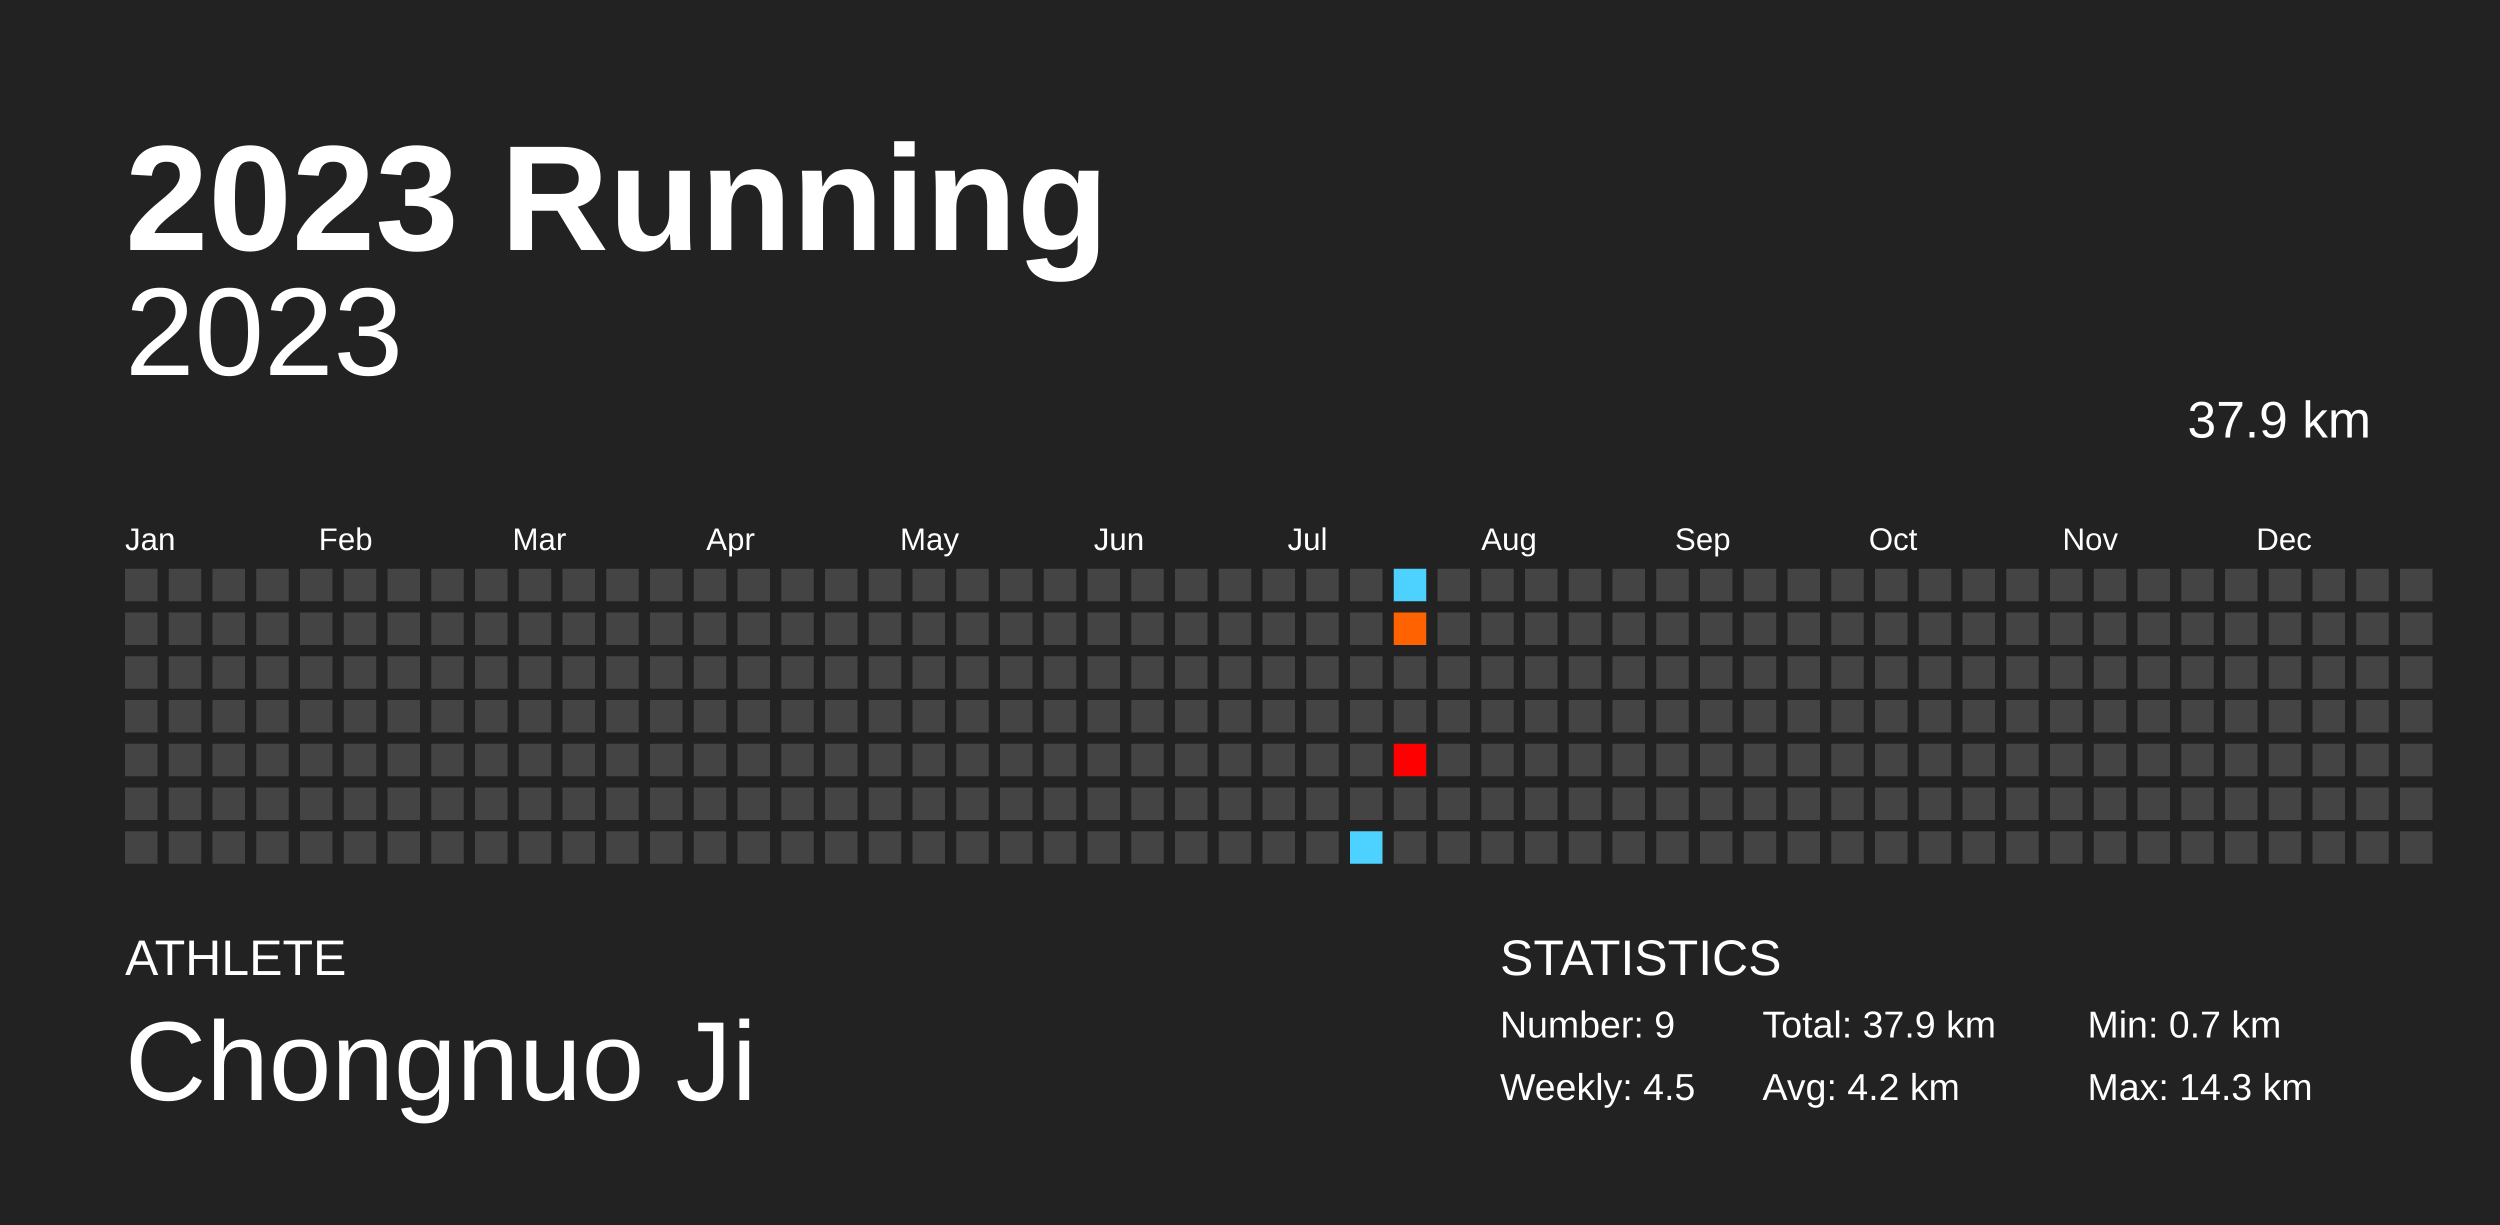
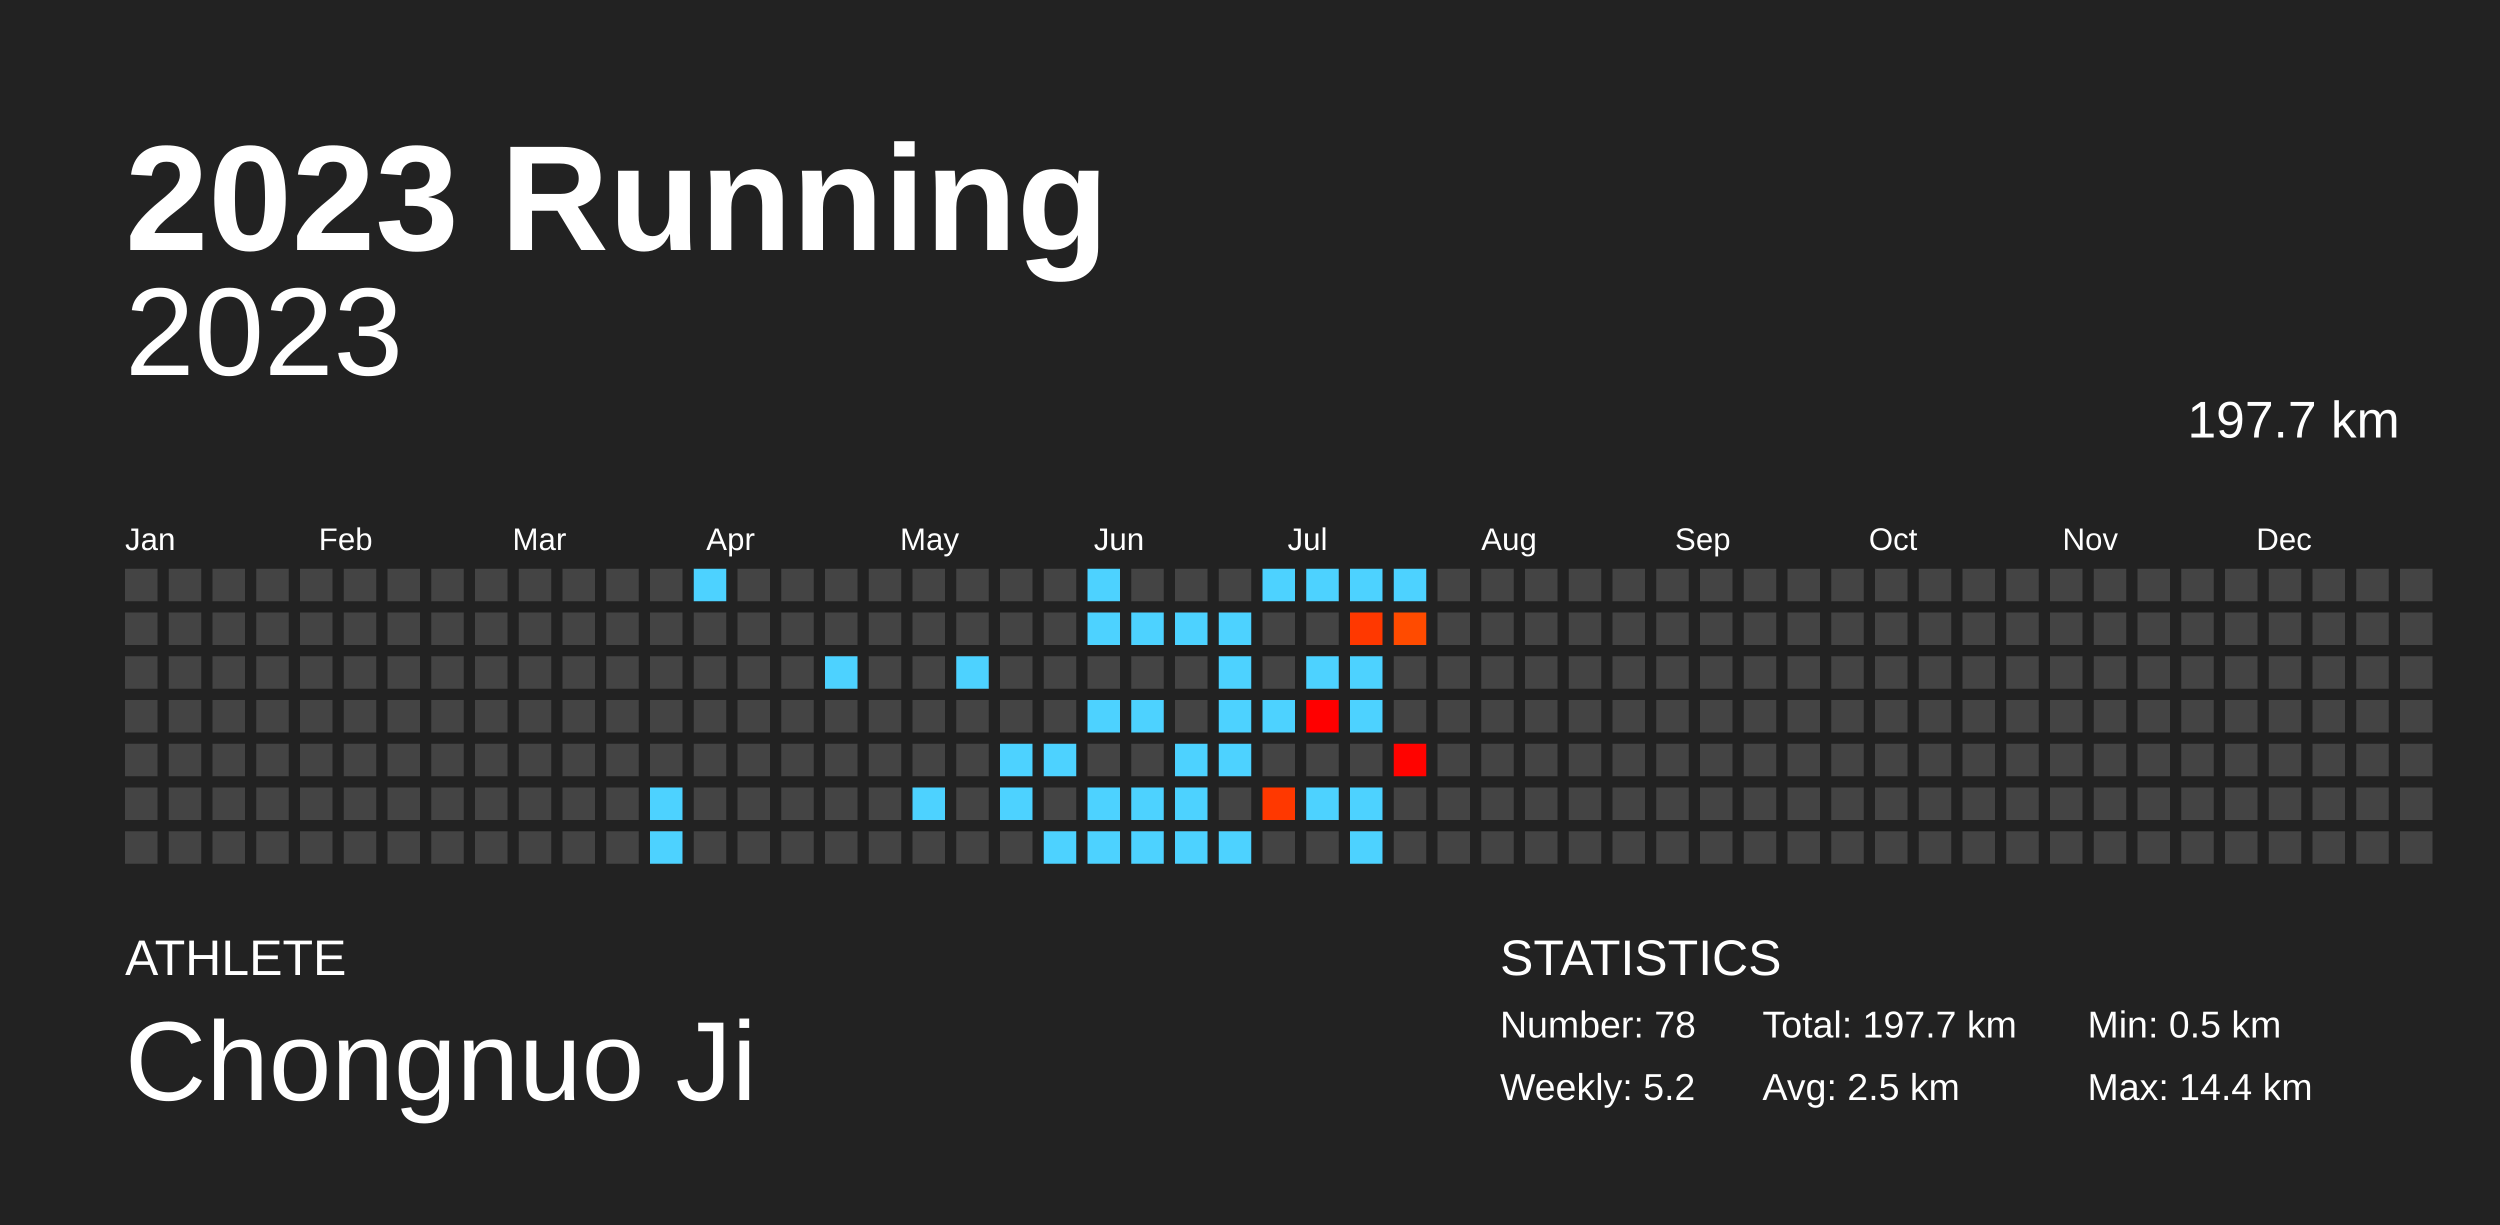
<svg xmlns="http://www.w3.org/2000/svg" baseProfile="full" height="98mm" version="1.1" viewBox="0,0,200,98" width="200mm">
  <defs />
  <rect fill="#222222" height="98" width="200" x="0" y="0" />
  <text fill="#FFFFFF" style="font-size:12px; font-family:Arial; font-weight:bold;" x="10" y="20">2023 Running</text>
  <text fill="#FFFFFF" style="font-size:4px; font-family:Arial" x="10" y="78">ATHLETE</text>
  <text fill="#FFFFFF" style="font-size:9px; font-family:Arial" x="10" y="88">Chongnuo Ji</text>
  <text fill="#FFFFFF" style="font-size:4px; font-family:Arial" x="120" y="78">STATISTICS</text>
-   <text fill="#FFFFFF" style="font-size:3px; font-family:Arial" x="120" y="83">Number: 9</text>
-   <text fill="#FFFFFF" style="font-size:3px; font-family:Arial" x="120" y="88">Weekly: 4.5</text>
-   <text fill="#FFFFFF" style="font-size:3px; font-family:Arial" x="141" y="83">Total: 37.9 km</text>
-   <text fill="#FFFFFF" style="font-size:3px; font-family:Arial" x="141" y="88">Avg: 4.2 km</text>
-   <text fill="#FFFFFF" style="font-size:3px; font-family:Arial" x="167" y="83">Min: 0.7 km</text>
-   <text fill="#FFFFFF" style="font-size:3px; font-family:Arial" x="167" y="88">Max: 14.3 km</text>
+   <text fill="#FFFFFF" style="font-size:3px; font-family:Arial" x="120" y="83">Number: 78</text>
+   <text fill="#FFFFFF" style="font-size:3px; font-family:Arial" x="120" y="88">Weekly: 5.2</text>
+   <text fill="#FFFFFF" style="font-size:3px; font-family:Arial" x="141" y="83">Total: 197.7 km</text>
+   <text fill="#FFFFFF" style="font-size:3px; font-family:Arial" x="141" y="88">Avg: 2.5 km</text>
+   <text fill="#FFFFFF" style="font-size:3px; font-family:Arial" x="167" y="83">Min: 0.5 km</text>
+   <text fill="#FFFFFF" style="font-size:3px; font-family:Arial" x="167" y="88">Max: 14.4 km</text>
  <text alignment-baseline="hanging" fill="#FFFFFF" style="font-size:10.0px; font-family:Arial;" x="10" y="30">2023</text>
-   <text alignment-baseline="hanging" fill="#FFFFFF" style="font-size:4.125px; font-family:Arial;" x="175" y="35">37.9 km</text>
+   <text alignment-baseline="hanging" fill="#FFFFFF" style="font-size:4.125px; font-family:Arial;" x="175" y="35">197.7 km</text>
  <text fill="#FFFFFF" style="font-size:2.5px; font-family:Arial" x="10.0" y="44">Jan</text>
  <text fill="#FFFFFF" style="font-size:2.5px; font-family:Arial" x="25.5" y="44">Feb</text>
  <text fill="#FFFFFF" style="font-size:2.5px; font-family:Arial" x="41.0" y="44">Mar</text>
  <text fill="#FFFFFF" style="font-size:2.5px; font-family:Arial" x="56.5" y="44">Apr</text>
  <text fill="#FFFFFF" style="font-size:2.5px; font-family:Arial" x="72.0" y="44">May</text>
  <text fill="#FFFFFF" style="font-size:2.5px; font-family:Arial" x="87.5" y="44">Jun</text>
  <text fill="#FFFFFF" style="font-size:2.5px; font-family:Arial" x="103.0" y="44">Jul</text>
  <text fill="#FFFFFF" style="font-size:2.5px; font-family:Arial" x="118.5" y="44">Aug</text>
  <text fill="#FFFFFF" style="font-size:2.5px; font-family:Arial" x="134.0" y="44">Sep</text>
  <text fill="#FFFFFF" style="font-size:2.5px; font-family:Arial" x="149.5" y="44">Oct</text>
  <text fill="#FFFFFF" style="font-size:2.5px; font-family:Arial" x="165.0" y="44">Nov</text>
  <text fill="#FFFFFF" style="font-size:2.5px; font-family:Arial" x="180.5" y="44">Dec</text>
  <rect fill="#444444" height="2.6" width="2.6" x="10.0" y="45.5" />
  <rect fill="#444444" height="2.6" width="2.6" x="10.0" y="49.0" />
  <rect fill="#444444" height="2.6" width="2.6" x="10.0" y="52.5" />
  <rect fill="#444444" height="2.6" width="2.6" x="10.0" y="56.0" />
  <rect fill="#444444" height="2.6" width="2.6" x="10.0" y="59.5" />
  <rect fill="#444444" height="2.6" width="2.6" x="10.0" y="63.0" />
  <rect fill="#444444" height="2.6" width="2.6" x="10.0" y="66.5" />
  <rect fill="#444444" height="2.6" width="2.6" x="13.5" y="45.5" />
  <rect fill="#444444" height="2.6" width="2.6" x="13.5" y="49.0" />
  <rect fill="#444444" height="2.6" width="2.6" x="13.5" y="52.5" />
  <rect fill="#444444" height="2.6" width="2.6" x="13.5" y="56.0" />
  <rect fill="#444444" height="2.6" width="2.6" x="13.5" y="59.5" />
  <rect fill="#444444" height="2.6" width="2.6" x="13.5" y="63.0" />
  <rect fill="#444444" height="2.6" width="2.6" x="13.5" y="66.5" />
  <rect fill="#444444" height="2.6" width="2.6" x="17.0" y="45.5" />
  <rect fill="#444444" height="2.6" width="2.6" x="17.0" y="49.0" />
  <rect fill="#444444" height="2.6" width="2.6" x="17.0" y="52.5" />
  <rect fill="#444444" height="2.6" width="2.6" x="17.0" y="56.0" />
  <rect fill="#444444" height="2.6" width="2.6" x="17.0" y="59.5" />
  <rect fill="#444444" height="2.6" width="2.6" x="17.0" y="63.0" />
  <rect fill="#444444" height="2.6" width="2.6" x="17.0" y="66.5" />
  <rect fill="#444444" height="2.6" width="2.6" x="20.5" y="45.5" />
  <rect fill="#444444" height="2.6" width="2.6" x="20.5" y="49.0" />
  <rect fill="#444444" height="2.6" width="2.6" x="20.5" y="52.5" />
  <rect fill="#444444" height="2.6" width="2.6" x="20.5" y="56.0" />
  <rect fill="#444444" height="2.6" width="2.6" x="20.5" y="59.5" />
  <rect fill="#444444" height="2.6" width="2.6" x="20.5" y="63.0" />
  <rect fill="#444444" height="2.6" width="2.6" x="20.5" y="66.5" />
  <rect fill="#444444" height="2.6" width="2.6" x="24.0" y="45.5" />
  <rect fill="#444444" height="2.6" width="2.6" x="24.0" y="49.0" />
  <rect fill="#444444" height="2.6" width="2.6" x="24.0" y="52.5" />
  <rect fill="#444444" height="2.6" width="2.6" x="24.0" y="56.0" />
  <rect fill="#444444" height="2.6" width="2.6" x="24.0" y="59.5" />
  <rect fill="#444444" height="2.6" width="2.6" x="24.0" y="63.0" />
  <rect fill="#444444" height="2.6" width="2.6" x="24.0" y="66.5" />
  <rect fill="#444444" height="2.6" width="2.6" x="27.5" y="45.5" />
  <rect fill="#444444" height="2.6" width="2.6" x="27.5" y="49.0" />
  <rect fill="#444444" height="2.6" width="2.6" x="27.5" y="52.5" />
  <rect fill="#444444" height="2.6" width="2.6" x="27.5" y="56.0" />
  <rect fill="#444444" height="2.6" width="2.6" x="27.5" y="59.5" />
  <rect fill="#444444" height="2.6" width="2.6" x="27.5" y="63.0" />
  <rect fill="#444444" height="2.6" width="2.6" x="27.5" y="66.5" />
  <rect fill="#444444" height="2.6" width="2.6" x="31.0" y="45.5" />
  <rect fill="#444444" height="2.6" width="2.6" x="31.0" y="49.0" />
  <rect fill="#444444" height="2.6" width="2.6" x="31.0" y="52.5" />
  <rect fill="#444444" height="2.6" width="2.6" x="31.0" y="56.0" />
  <rect fill="#444444" height="2.6" width="2.6" x="31.0" y="59.5" />
  <rect fill="#444444" height="2.6" width="2.6" x="31.0" y="63.0" />
  <rect fill="#444444" height="2.6" width="2.6" x="31.0" y="66.5" />
  <rect fill="#444444" height="2.6" width="2.6" x="34.5" y="45.5" />
  <rect fill="#444444" height="2.6" width="2.6" x="34.5" y="49.0" />
  <rect fill="#444444" height="2.6" width="2.6" x="34.5" y="52.5" />
  <rect fill="#444444" height="2.6" width="2.6" x="34.5" y="56.0" />
  <rect fill="#444444" height="2.6" width="2.6" x="34.5" y="59.5" />
  <rect fill="#444444" height="2.6" width="2.6" x="34.5" y="63.0" />
  <rect fill="#444444" height="2.6" width="2.6" x="34.5" y="66.5" />
  <rect fill="#444444" height="2.6" width="2.6" x="38.0" y="45.5" />
  <rect fill="#444444" height="2.6" width="2.6" x="38.0" y="49.0" />
  <rect fill="#444444" height="2.6" width="2.6" x="38.0" y="52.5" />
  <rect fill="#444444" height="2.6" width="2.6" x="38.0" y="56.0" />
  <rect fill="#444444" height="2.6" width="2.6" x="38.0" y="59.5" />
  <rect fill="#444444" height="2.6" width="2.6" x="38.0" y="63.0" />
  <rect fill="#444444" height="2.6" width="2.6" x="38.0" y="66.5" />
  <rect fill="#444444" height="2.6" width="2.6" x="41.5" y="45.5" />
  <rect fill="#444444" height="2.6" width="2.6" x="41.5" y="49.0" />
  <rect fill="#444444" height="2.6" width="2.6" x="41.5" y="52.5" />
  <rect fill="#444444" height="2.6" width="2.6" x="41.5" y="56.0" />
  <rect fill="#444444" height="2.6" width="2.6" x="41.5" y="59.5" />
  <rect fill="#444444" height="2.6" width="2.6" x="41.5" y="63.0" />
  <rect fill="#444444" height="2.6" width="2.6" x="41.5" y="66.5" />
  <rect fill="#444444" height="2.6" width="2.6" x="45.0" y="45.5" />
  <rect fill="#444444" height="2.6" width="2.6" x="45.0" y="49.0" />
  <rect fill="#444444" height="2.6" width="2.6" x="45.0" y="52.5" />
  <rect fill="#444444" height="2.6" width="2.6" x="45.0" y="56.0" />
  <rect fill="#444444" height="2.6" width="2.6" x="45.0" y="59.5" />
  <rect fill="#444444" height="2.6" width="2.6" x="45.0" y="63.0" />
  <rect fill="#444444" height="2.6" width="2.6" x="45.0" y="66.5" />
  <rect fill="#444444" height="2.6" width="2.6" x="48.5" y="45.5" />
  <rect fill="#444444" height="2.6" width="2.6" x="48.5" y="49.0" />
  <rect fill="#444444" height="2.6" width="2.6" x="48.5" y="52.5" />
  <rect fill="#444444" height="2.6" width="2.6" x="48.5" y="56.0" />
  <rect fill="#444444" height="2.6" width="2.6" x="48.5" y="59.5" />
  <rect fill="#444444" height="2.6" width="2.6" x="48.5" y="63.0" />
  <rect fill="#444444" height="2.6" width="2.6" x="48.5" y="66.5" />
  <rect fill="#444444" height="2.6" width="2.6" x="52.0" y="45.5" />
  <rect fill="#444444" height="2.6" width="2.6" x="52.0" y="49.0" />
  <rect fill="#444444" height="2.6" width="2.6" x="52.0" y="52.5" />
  <rect fill="#444444" height="2.6" width="2.6" x="52.0" y="56.0" />
  <rect fill="#444444" height="2.6" width="2.6" x="52.0" y="59.5" />
-   <rect fill="#444444" height="2.6" width="2.6" x="52.0" y="63.0" />
-   <rect fill="#444444" height="2.6" width="2.6" x="52.0" y="66.5" />
-   <rect fill="#444444" height="2.6" width="2.6" x="55.5" y="45.5" />
+   <rect fill="#4dd2ff" height="2.6" width="2.6" x="52.0" y="63.0" />
+   <rect fill="#4dd2ff" height="2.6" width="2.6" x="52.0" y="66.5" />
+   <rect fill="#4dd2ff" height="2.6" width="2.6" x="55.5" y="45.5" />
  <rect fill="#444444" height="2.6" width="2.6" x="55.5" y="49.0" />
  <rect fill="#444444" height="2.6" width="2.6" x="55.5" y="52.5" />
  <rect fill="#444444" height="2.6" width="2.6" x="55.5" y="56.0" />
  <rect fill="#444444" height="2.6" width="2.6" x="55.5" y="59.5" />
  <rect fill="#444444" height="2.6" width="2.6" x="55.5" y="63.0" />
  <rect fill="#444444" height="2.6" width="2.6" x="55.5" y="66.5" />
  <rect fill="#444444" height="2.6" width="2.6" x="59.0" y="45.5" />
  <rect fill="#444444" height="2.6" width="2.6" x="59.0" y="49.0" />
  <rect fill="#444444" height="2.6" width="2.6" x="59.0" y="52.5" />
  <rect fill="#444444" height="2.6" width="2.6" x="59.0" y="56.0" />
  <rect fill="#444444" height="2.6" width="2.6" x="59.0" y="59.5" />
  <rect fill="#444444" height="2.6" width="2.6" x="59.0" y="63.0" />
  <rect fill="#444444" height="2.6" width="2.6" x="59.0" y="66.5" />
  <rect fill="#444444" height="2.6" width="2.6" x="62.5" y="45.5" />
  <rect fill="#444444" height="2.6" width="2.6" x="62.5" y="49.0" />
  <rect fill="#444444" height="2.6" width="2.6" x="62.5" y="52.5" />
  <rect fill="#444444" height="2.6" width="2.6" x="62.5" y="56.0" />
  <rect fill="#444444" height="2.6" width="2.6" x="62.5" y="59.5" />
  <rect fill="#444444" height="2.6" width="2.6" x="62.5" y="63.0" />
  <rect fill="#444444" height="2.6" width="2.6" x="62.5" y="66.5" />
  <rect fill="#444444" height="2.6" width="2.6" x="66.0" y="45.5" />
  <rect fill="#444444" height="2.6" width="2.6" x="66.0" y="49.0" />
-   <rect fill="#444444" height="2.6" width="2.6" x="66.0" y="52.5" />
+   <rect fill="#4dd2ff" height="2.6" width="2.6" x="66.0" y="52.5" />
  <rect fill="#444444" height="2.6" width="2.6" x="66.0" y="56.0" />
  <rect fill="#444444" height="2.6" width="2.6" x="66.0" y="59.5" />
  <rect fill="#444444" height="2.6" width="2.6" x="66.0" y="63.0" />
  <rect fill="#444444" height="2.6" width="2.6" x="66.0" y="66.5" />
  <rect fill="#444444" height="2.6" width="2.6" x="69.5" y="45.5" />
  <rect fill="#444444" height="2.6" width="2.6" x="69.5" y="49.0" />
  <rect fill="#444444" height="2.6" width="2.6" x="69.5" y="52.5" />
  <rect fill="#444444" height="2.6" width="2.6" x="69.5" y="56.0" />
  <rect fill="#444444" height="2.6" width="2.6" x="69.5" y="59.5" />
  <rect fill="#444444" height="2.6" width="2.6" x="69.5" y="63.0" />
  <rect fill="#444444" height="2.6" width="2.6" x="69.5" y="66.5" />
  <rect fill="#444444" height="2.6" width="2.6" x="73.0" y="45.5" />
  <rect fill="#444444" height="2.6" width="2.6" x="73.0" y="49.0" />
  <rect fill="#444444" height="2.6" width="2.6" x="73.0" y="52.5" />
  <rect fill="#444444" height="2.6" width="2.6" x="73.0" y="56.0" />
  <rect fill="#444444" height="2.6" width="2.6" x="73.0" y="59.5" />
-   <rect fill="#444444" height="2.6" width="2.6" x="73.0" y="63.0" />
+   <rect fill="#4dd2ff" height="2.6" width="2.6" x="73.0" y="63.0" />
  <rect fill="#444444" height="2.6" width="2.6" x="73.0" y="66.5" />
  <rect fill="#444444" height="2.6" width="2.6" x="76.5" y="45.5" />
  <rect fill="#444444" height="2.6" width="2.6" x="76.5" y="49.0" />
-   <rect fill="#444444" height="2.6" width="2.6" x="76.5" y="52.5" />
+   <rect fill="#4dd2ff" height="2.6" width="2.6" x="76.5" y="52.5" />
  <rect fill="#444444" height="2.6" width="2.6" x="76.5" y="56.0" />
  <rect fill="#444444" height="2.6" width="2.6" x="76.5" y="59.5" />
  <rect fill="#444444" height="2.6" width="2.6" x="76.5" y="63.0" />
  <rect fill="#444444" height="2.6" width="2.6" x="76.5" y="66.5" />
  <rect fill="#444444" height="2.6" width="2.6" x="80.0" y="45.5" />
  <rect fill="#444444" height="2.6" width="2.6" x="80.0" y="49.0" />
  <rect fill="#444444" height="2.6" width="2.6" x="80.0" y="52.5" />
  <rect fill="#444444" height="2.6" width="2.6" x="80.0" y="56.0" />
-   <rect fill="#444444" height="2.6" width="2.6" x="80.0" y="59.5" />
-   <rect fill="#444444" height="2.6" width="2.6" x="80.0" y="63.0" />
+   <rect fill="#4dd2ff" height="2.6" width="2.6" x="80.0" y="59.5" />
+   <rect fill="#4dd2ff" height="2.6" width="2.6" x="80.0" y="63.0" />
  <rect fill="#444444" height="2.6" width="2.6" x="80.0" y="66.5" />
  <rect fill="#444444" height="2.6" width="2.6" x="83.5" y="45.5" />
  <rect fill="#444444" height="2.6" width="2.6" x="83.5" y="49.0" />
  <rect fill="#444444" height="2.6" width="2.6" x="83.5" y="52.5" />
  <rect fill="#444444" height="2.6" width="2.6" x="83.5" y="56.0" />
-   <rect fill="#444444" height="2.6" width="2.6" x="83.5" y="59.5" />
+   <rect fill="#4dd2ff" height="2.6" width="2.6" x="83.5" y="59.5" />
  <rect fill="#444444" height="2.6" width="2.6" x="83.5" y="63.0" />
-   <rect fill="#444444" height="2.6" width="2.6" x="83.5" y="66.5" />
-   <rect fill="#444444" height="2.6" width="2.6" x="87.0" y="45.5" />
-   <rect fill="#444444" height="2.6" width="2.6" x="87.0" y="49.0" />
+   <rect fill="#4dd2ff" height="2.6" width="2.6" x="83.5" y="66.5" />
+   <rect fill="#4dd2ff" height="2.6" width="2.6" x="87.0" y="45.5" />
+   <rect fill="#4dd2ff" height="2.6" width="2.6" x="87.0" y="49.0" />
  <rect fill="#444444" height="2.6" width="2.6" x="87.0" y="52.5" />
-   <rect fill="#444444" height="2.6" width="2.6" x="87.0" y="56.0" />
+   <rect fill="#4dd2ff" height="2.6" width="2.6" x="87.0" y="56.0" />
  <rect fill="#444444" height="2.6" width="2.6" x="87.0" y="59.5" />
-   <rect fill="#444444" height="2.6" width="2.6" x="87.0" y="63.0" />
-   <rect fill="#444444" height="2.6" width="2.6" x="87.0" y="66.5" />
+   <rect fill="#4dd2ff" height="2.6" width="2.6" x="87.0" y="63.0" />
+   <rect fill="#4dd2ff" height="2.6" width="2.6" x="87.0" y="66.5" />
  <rect fill="#444444" height="2.6" width="2.6" x="90.5" y="45.5" />
-   <rect fill="#444444" height="2.6" width="2.6" x="90.5" y="49.0" />
+   <rect fill="#4dd2ff" height="2.6" width="2.6" x="90.5" y="49.0" />
  <rect fill="#444444" height="2.6" width="2.6" x="90.5" y="52.5" />
-   <rect fill="#444444" height="2.6" width="2.6" x="90.5" y="56.0" />
+   <rect fill="#4dd2ff" height="2.6" width="2.6" x="90.5" y="56.0" />
  <rect fill="#444444" height="2.6" width="2.6" x="90.5" y="59.5" />
-   <rect fill="#444444" height="2.6" width="2.6" x="90.5" y="63.0" />
-   <rect fill="#444444" height="2.6" width="2.6" x="90.5" y="66.5" />
+   <rect fill="#4dd2ff" height="2.6" width="2.6" x="90.5" y="63.0" />
+   <rect fill="#4dd2ff" height="2.6" width="2.6" x="90.5" y="66.5" />
  <rect fill="#444444" height="2.6" width="2.6" x="94.0" y="45.5" />
-   <rect fill="#444444" height="2.6" width="2.6" x="94.0" y="49.0" />
+   <rect fill="#4dd2ff" height="2.6" width="2.6" x="94.0" y="49.0" />
  <rect fill="#444444" height="2.6" width="2.6" x="94.0" y="52.5" />
  <rect fill="#444444" height="2.6" width="2.6" x="94.0" y="56.0" />
-   <rect fill="#444444" height="2.6" width="2.6" x="94.0" y="59.5" />
-   <rect fill="#444444" height="2.6" width="2.6" x="94.0" y="63.0" />
-   <rect fill="#444444" height="2.6" width="2.6" x="94.0" y="66.5" />
+   <rect fill="#4dd2ff" height="2.6" width="2.6" x="94.0" y="59.5" />
+   <rect fill="#4dd2ff" height="2.6" width="2.6" x="94.0" y="63.0" />
+   <rect fill="#4dd2ff" height="2.6" width="2.6" x="94.0" y="66.5" />
  <rect fill="#444444" height="2.6" width="2.6" x="97.5" y="45.5" />
-   <rect fill="#444444" height="2.6" width="2.6" x="97.5" y="49.0" />
-   <rect fill="#444444" height="2.6" width="2.6" x="97.5" y="52.5" />
-   <rect fill="#444444" height="2.6" width="2.6" x="97.5" y="56.0" />
-   <rect fill="#444444" height="2.6" width="2.6" x="97.5" y="59.5" />
+   <rect fill="#4dd2ff" height="2.6" width="2.6" x="97.5" y="49.0" />
+   <rect fill="#4dd2ff" height="2.6" width="2.6" x="97.5" y="52.5" />
+   <rect fill="#4dd2ff" height="2.6" width="2.6" x="97.5" y="56.0" />
+   <rect fill="#4dd2ff" height="2.6" width="2.6" x="97.5" y="59.5" />
  <rect fill="#444444" height="2.6" width="2.6" x="97.5" y="63.0" />
-   <rect fill="#444444" height="2.6" width="2.6" x="97.5" y="66.5" />
-   <rect fill="#444444" height="2.6" width="2.6" x="101.0" y="45.5" />
+   <rect fill="#4dd2ff" height="2.6" width="2.6" x="97.5" y="66.5" />
+   <rect fill="#4dd2ff" height="2.6" width="2.6" x="101.0" y="45.5" />
  <rect fill="#444444" height="2.6" width="2.6" x="101.0" y="49.0" />
  <rect fill="#444444" height="2.6" width="2.6" x="101.0" y="52.5" />
-   <rect fill="#444444" height="2.6" width="2.6" x="101.0" y="56.0" />
+   <rect fill="#4dd2ff" height="2.6" width="2.6" x="101.0" y="56.0" />
  <rect fill="#444444" height="2.6" width="2.6" x="101.0" y="59.5" />
-   <rect fill="#444444" height="2.6" width="2.6" x="101.0" y="63.0" />
+   <rect fill="#ff3800" height="2.6" width="2.6" x="101.0" y="63.0" />
  <rect fill="#444444" height="2.6" width="2.6" x="101.0" y="66.5" />
-   <rect fill="#444444" height="2.6" width="2.6" x="104.5" y="45.5" />
+   <rect fill="#4dd2ff" height="2.6" width="2.6" x="104.5" y="45.5" />
  <rect fill="#444444" height="2.6" width="2.6" x="104.5" y="49.0" />
-   <rect fill="#444444" height="2.6" width="2.6" x="104.5" y="52.5" />
-   <rect fill="#444444" height="2.6" width="2.6" x="104.5" y="56.0" />
+   <rect fill="#4dd2ff" height="2.6" width="2.6" x="104.5" y="52.5" />
+   <rect fill="#ff0000" height="2.6" width="2.6" x="104.5" y="56.0" />
  <rect fill="#444444" height="2.6" width="2.6" x="104.5" y="59.5" />
-   <rect fill="#444444" height="2.6" width="2.6" x="104.5" y="63.0" />
+   <rect fill="#4dd2ff" height="2.6" width="2.6" x="104.5" y="63.0" />
  <rect fill="#444444" height="2.6" width="2.6" x="104.5" y="66.5" />
-   <rect fill="#444444" height="2.6" width="2.6" x="108.0" y="45.5" />
-   <rect fill="#444444" height="2.6" width="2.6" x="108.0" y="49.0" />
-   <rect fill="#444444" height="2.6" width="2.6" x="108.0" y="52.5" />
-   <rect fill="#444444" height="2.6" width="2.6" x="108.0" y="56.0" />
+   <rect fill="#4dd2ff" height="2.6" width="2.6" x="108.0" y="45.5" />
+   <rect fill="#ff3800" height="2.6" width="2.6" x="108.0" y="49.0" />
+   <rect fill="#4dd2ff" height="2.6" width="2.6" x="108.0" y="52.5" />
+   <rect fill="#4dd2ff" height="2.6" width="2.6" x="108.0" y="56.0" />
  <rect fill="#444444" height="2.6" width="2.6" x="108.0" y="59.5" />
-   <rect fill="#444444" height="2.6" width="2.6" x="108.0" y="63.0" />
+   <rect fill="#4dd2ff" height="2.6" width="2.6" x="108.0" y="63.0" />
  <rect fill="#4dd2ff" height="2.6" width="2.6" x="108.0" y="66.5" />
  <rect fill="#4dd2ff" height="2.6" width="2.6" x="111.5" y="45.5" />
-   <rect fill="#ff6200" height="2.6" width="2.6" x="111.5" y="49.0" />
+   <rect fill="#ff4b00" height="2.6" width="2.6" x="111.5" y="49.0" />
  <rect fill="#444444" height="2.6" width="2.6" x="111.5" y="52.5" />
  <rect fill="#444444" height="2.6" width="2.6" x="111.5" y="56.0" />
-   <rect fill="#ff0000" height="2.6" width="2.6" x="111.5" y="59.5" />
+   <rect fill="#ff0300" height="2.6" width="2.6" x="111.5" y="59.5" />
  <rect fill="#444444" height="2.6" width="2.6" x="111.5" y="63.0" />
  <rect fill="#444444" height="2.6" width="2.6" x="111.5" y="66.5" />
  <rect fill="#444444" height="2.6" width="2.6" x="115.0" y="45.5" />
  <rect fill="#444444" height="2.6" width="2.6" x="115.0" y="49.0" />
  <rect fill="#444444" height="2.6" width="2.6" x="115.0" y="52.5" />
  <rect fill="#444444" height="2.6" width="2.6" x="115.0" y="56.0" />
  <rect fill="#444444" height="2.6" width="2.6" x="115.0" y="59.5" />
  <rect fill="#444444" height="2.6" width="2.6" x="115.0" y="63.0" />
  <rect fill="#444444" height="2.6" width="2.6" x="115.0" y="66.5" />
  <rect fill="#444444" height="2.6" width="2.6" x="118.5" y="45.5" />
  <rect fill="#444444" height="2.6" width="2.6" x="118.5" y="49.0" />
  <rect fill="#444444" height="2.6" width="2.6" x="118.5" y="52.5" />
  <rect fill="#444444" height="2.6" width="2.6" x="118.5" y="56.0" />
  <rect fill="#444444" height="2.6" width="2.6" x="118.5" y="59.5" />
  <rect fill="#444444" height="2.6" width="2.6" x="118.5" y="63.0" />
  <rect fill="#444444" height="2.6" width="2.6" x="118.5" y="66.5" />
  <rect fill="#444444" height="2.6" width="2.6" x="122.0" y="45.5" />
  <rect fill="#444444" height="2.6" width="2.6" x="122.0" y="49.0" />
  <rect fill="#444444" height="2.6" width="2.6" x="122.0" y="52.5" />
  <rect fill="#444444" height="2.6" width="2.6" x="122.0" y="56.0" />
  <rect fill="#444444" height="2.6" width="2.6" x="122.0" y="59.5" />
  <rect fill="#444444" height="2.6" width="2.6" x="122.0" y="63.0" />
  <rect fill="#444444" height="2.6" width="2.6" x="122.0" y="66.5" />
  <rect fill="#444444" height="2.6" width="2.6" x="125.5" y="45.5" />
  <rect fill="#444444" height="2.6" width="2.6" x="125.5" y="49.0" />
  <rect fill="#444444" height="2.6" width="2.6" x="125.5" y="52.5" />
  <rect fill="#444444" height="2.6" width="2.6" x="125.5" y="56.0" />
  <rect fill="#444444" height="2.6" width="2.6" x="125.5" y="59.5" />
  <rect fill="#444444" height="2.6" width="2.6" x="125.5" y="63.0" />
  <rect fill="#444444" height="2.6" width="2.6" x="125.5" y="66.5" />
  <rect fill="#444444" height="2.6" width="2.6" x="129.0" y="45.5" />
  <rect fill="#444444" height="2.6" width="2.6" x="129.0" y="49.0" />
  <rect fill="#444444" height="2.6" width="2.6" x="129.0" y="52.5" />
  <rect fill="#444444" height="2.6" width="2.6" x="129.0" y="56.0" />
  <rect fill="#444444" height="2.6" width="2.6" x="129.0" y="59.5" />
  <rect fill="#444444" height="2.6" width="2.6" x="129.0" y="63.0" />
  <rect fill="#444444" height="2.6" width="2.6" x="129.0" y="66.5" />
  <rect fill="#444444" height="2.6" width="2.6" x="132.5" y="45.5" />
  <rect fill="#444444" height="2.6" width="2.6" x="132.5" y="49.0" />
  <rect fill="#444444" height="2.6" width="2.6" x="132.5" y="52.5" />
  <rect fill="#444444" height="2.6" width="2.6" x="132.5" y="56.0" />
  <rect fill="#444444" height="2.6" width="2.6" x="132.5" y="59.5" />
  <rect fill="#444444" height="2.6" width="2.6" x="132.5" y="63.0" />
  <rect fill="#444444" height="2.6" width="2.6" x="132.5" y="66.5" />
  <rect fill="#444444" height="2.6" width="2.6" x="136.0" y="45.5" />
  <rect fill="#444444" height="2.6" width="2.6" x="136.0" y="49.0" />
  <rect fill="#444444" height="2.6" width="2.6" x="136.0" y="52.5" />
  <rect fill="#444444" height="2.6" width="2.6" x="136.0" y="56.0" />
  <rect fill="#444444" height="2.6" width="2.6" x="136.0" y="59.5" />
  <rect fill="#444444" height="2.6" width="2.6" x="136.0" y="63.0" />
  <rect fill="#444444" height="2.6" width="2.6" x="136.0" y="66.5" />
  <rect fill="#444444" height="2.6" width="2.6" x="139.5" y="45.5" />
  <rect fill="#444444" height="2.6" width="2.6" x="139.5" y="49.0" />
  <rect fill="#444444" height="2.6" width="2.6" x="139.5" y="52.5" />
  <rect fill="#444444" height="2.6" width="2.6" x="139.5" y="56.0" />
  <rect fill="#444444" height="2.6" width="2.6" x="139.5" y="59.5" />
  <rect fill="#444444" height="2.6" width="2.6" x="139.5" y="63.0" />
  <rect fill="#444444" height="2.6" width="2.6" x="139.5" y="66.5" />
  <rect fill="#444444" height="2.6" width="2.6" x="143.0" y="45.5" />
  <rect fill="#444444" height="2.6" width="2.6" x="143.0" y="49.0" />
  <rect fill="#444444" height="2.6" width="2.6" x="143.0" y="52.5" />
  <rect fill="#444444" height="2.6" width="2.6" x="143.0" y="56.0" />
  <rect fill="#444444" height="2.6" width="2.6" x="143.0" y="59.5" />
  <rect fill="#444444" height="2.6" width="2.6" x="143.0" y="63.0" />
  <rect fill="#444444" height="2.6" width="2.6" x="143.0" y="66.5" />
  <rect fill="#444444" height="2.6" width="2.6" x="146.5" y="45.5" />
  <rect fill="#444444" height="2.6" width="2.6" x="146.5" y="49.0" />
  <rect fill="#444444" height="2.6" width="2.6" x="146.5" y="52.5" />
  <rect fill="#444444" height="2.6" width="2.6" x="146.5" y="56.0" />
  <rect fill="#444444" height="2.6" width="2.6" x="146.5" y="59.5" />
  <rect fill="#444444" height="2.6" width="2.6" x="146.5" y="63.0" />
  <rect fill="#444444" height="2.6" width="2.6" x="146.5" y="66.5" />
  <rect fill="#444444" height="2.6" width="2.6" x="150.0" y="45.5" />
  <rect fill="#444444" height="2.6" width="2.6" x="150.0" y="49.0" />
  <rect fill="#444444" height="2.6" width="2.6" x="150.0" y="52.5" />
  <rect fill="#444444" height="2.6" width="2.6" x="150.0" y="56.0" />
  <rect fill="#444444" height="2.6" width="2.6" x="150.0" y="59.5" />
  <rect fill="#444444" height="2.6" width="2.6" x="150.0" y="63.0" />
  <rect fill="#444444" height="2.6" width="2.6" x="150.0" y="66.5" />
  <rect fill="#444444" height="2.6" width="2.6" x="153.5" y="45.5" />
  <rect fill="#444444" height="2.6" width="2.6" x="153.5" y="49.0" />
  <rect fill="#444444" height="2.6" width="2.6" x="153.5" y="52.5" />
  <rect fill="#444444" height="2.6" width="2.6" x="153.5" y="56.0" />
  <rect fill="#444444" height="2.6" width="2.6" x="153.5" y="59.5" />
  <rect fill="#444444" height="2.6" width="2.6" x="153.5" y="63.0" />
  <rect fill="#444444" height="2.6" width="2.6" x="153.5" y="66.5" />
  <rect fill="#444444" height="2.6" width="2.6" x="157.0" y="45.5" />
  <rect fill="#444444" height="2.6" width="2.6" x="157.0" y="49.0" />
  <rect fill="#444444" height="2.6" width="2.6" x="157.0" y="52.5" />
  <rect fill="#444444" height="2.6" width="2.6" x="157.0" y="56.0" />
  <rect fill="#444444" height="2.6" width="2.6" x="157.0" y="59.5" />
  <rect fill="#444444" height="2.6" width="2.6" x="157.0" y="63.0" />
  <rect fill="#444444" height="2.6" width="2.6" x="157.0" y="66.5" />
  <rect fill="#444444" height="2.6" width="2.6" x="160.5" y="45.5" />
  <rect fill="#444444" height="2.6" width="2.6" x="160.5" y="49.0" />
  <rect fill="#444444" height="2.6" width="2.6" x="160.5" y="52.5" />
  <rect fill="#444444" height="2.6" width="2.6" x="160.5" y="56.0" />
  <rect fill="#444444" height="2.6" width="2.6" x="160.5" y="59.5" />
  <rect fill="#444444" height="2.6" width="2.6" x="160.5" y="63.0" />
  <rect fill="#444444" height="2.6" width="2.6" x="160.5" y="66.5" />
  <rect fill="#444444" height="2.6" width="2.6" x="164.0" y="45.5" />
  <rect fill="#444444" height="2.6" width="2.6" x="164.0" y="49.0" />
  <rect fill="#444444" height="2.6" width="2.6" x="164.0" y="52.5" />
  <rect fill="#444444" height="2.6" width="2.6" x="164.0" y="56.0" />
  <rect fill="#444444" height="2.6" width="2.6" x="164.0" y="59.5" />
  <rect fill="#444444" height="2.6" width="2.6" x="164.0" y="63.0" />
  <rect fill="#444444" height="2.6" width="2.6" x="164.0" y="66.5" />
  <rect fill="#444444" height="2.6" width="2.6" x="167.5" y="45.5" />
  <rect fill="#444444" height="2.6" width="2.6" x="167.5" y="49.0" />
  <rect fill="#444444" height="2.6" width="2.6" x="167.5" y="52.5" />
  <rect fill="#444444" height="2.6" width="2.6" x="167.5" y="56.0" />
  <rect fill="#444444" height="2.6" width="2.6" x="167.5" y="59.5" />
  <rect fill="#444444" height="2.6" width="2.6" x="167.5" y="63.0" />
  <rect fill="#444444" height="2.6" width="2.6" x="167.5" y="66.5" />
  <rect fill="#444444" height="2.6" width="2.6" x="171.0" y="45.5" />
  <rect fill="#444444" height="2.6" width="2.6" x="171.0" y="49.0" />
  <rect fill="#444444" height="2.6" width="2.6" x="171.0" y="52.5" />
  <rect fill="#444444" height="2.6" width="2.6" x="171.0" y="56.0" />
  <rect fill="#444444" height="2.6" width="2.6" x="171.0" y="59.5" />
  <rect fill="#444444" height="2.6" width="2.6" x="171.0" y="63.0" />
  <rect fill="#444444" height="2.6" width="2.6" x="171.0" y="66.5" />
  <rect fill="#444444" height="2.6" width="2.6" x="174.5" y="45.5" />
  <rect fill="#444444" height="2.6" width="2.6" x="174.5" y="49.0" />
  <rect fill="#444444" height="2.6" width="2.6" x="174.5" y="52.5" />
  <rect fill="#444444" height="2.6" width="2.6" x="174.5" y="56.0" />
  <rect fill="#444444" height="2.6" width="2.6" x="174.5" y="59.5" />
  <rect fill="#444444" height="2.6" width="2.6" x="174.5" y="63.0" />
  <rect fill="#444444" height="2.6" width="2.6" x="174.5" y="66.5" />
  <rect fill="#444444" height="2.6" width="2.6" x="178.0" y="45.5" />
  <rect fill="#444444" height="2.6" width="2.6" x="178.0" y="49.0" />
  <rect fill="#444444" height="2.6" width="2.6" x="178.0" y="52.5" />
  <rect fill="#444444" height="2.6" width="2.6" x="178.0" y="56.0" />
  <rect fill="#444444" height="2.6" width="2.6" x="178.0" y="59.5" />
  <rect fill="#444444" height="2.6" width="2.6" x="178.0" y="63.0" />
  <rect fill="#444444" height="2.6" width="2.6" x="178.0" y="66.5" />
  <rect fill="#444444" height="2.6" width="2.6" x="181.5" y="45.5" />
  <rect fill="#444444" height="2.6" width="2.6" x="181.5" y="49.0" />
  <rect fill="#444444" height="2.6" width="2.6" x="181.5" y="52.5" />
  <rect fill="#444444" height="2.6" width="2.6" x="181.5" y="56.0" />
  <rect fill="#444444" height="2.6" width="2.6" x="181.5" y="59.5" />
  <rect fill="#444444" height="2.6" width="2.6" x="181.5" y="63.0" />
  <rect fill="#444444" height="2.6" width="2.6" x="181.5" y="66.5" />
  <rect fill="#444444" height="2.6" width="2.6" x="185.0" y="45.5" />
  <rect fill="#444444" height="2.6" width="2.6" x="185.0" y="49.0" />
  <rect fill="#444444" height="2.6" width="2.6" x="185.0" y="52.5" />
  <rect fill="#444444" height="2.6" width="2.6" x="185.0" y="56.0" />
  <rect fill="#444444" height="2.6" width="2.6" x="185.0" y="59.5" />
  <rect fill="#444444" height="2.6" width="2.6" x="185.0" y="63.0" />
  <rect fill="#444444" height="2.6" width="2.6" x="185.0" y="66.5" />
  <rect fill="#444444" height="2.6" width="2.6" x="188.5" y="45.5" />
  <rect fill="#444444" height="2.6" width="2.6" x="188.5" y="49.0" />
  <rect fill="#444444" height="2.6" width="2.6" x="188.5" y="52.5" />
  <rect fill="#444444" height="2.6" width="2.6" x="188.5" y="56.0" />
  <rect fill="#444444" height="2.6" width="2.6" x="188.5" y="59.5" />
  <rect fill="#444444" height="2.6" width="2.6" x="188.5" y="63.0" />
  <rect fill="#444444" height="2.6" width="2.6" x="188.5" y="66.5" />
  <rect fill="#444444" height="2.6" width="2.6" x="192.0" y="45.5" />
  <rect fill="#444444" height="2.6" width="2.6" x="192.0" y="49.0" />
  <rect fill="#444444" height="2.6" width="2.6" x="192.0" y="52.5" />
  <rect fill="#444444" height="2.6" width="2.6" x="192.0" y="56.0" />
  <rect fill="#444444" height="2.6" width="2.6" x="192.0" y="59.5" />
  <rect fill="#444444" height="2.6" width="2.6" x="192.0" y="63.0" />
  <rect fill="#444444" height="2.6" width="2.6" x="192.0" y="66.5" />
</svg>
